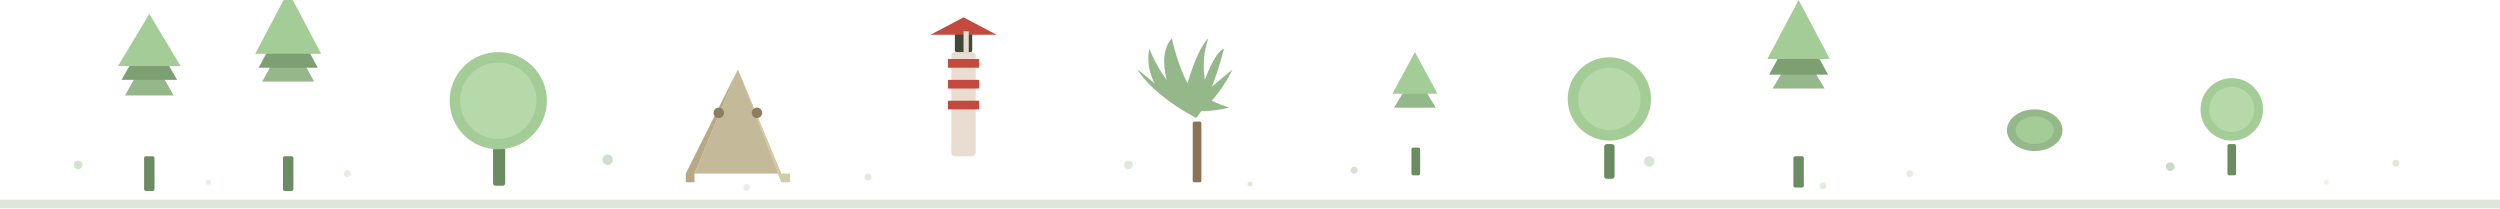
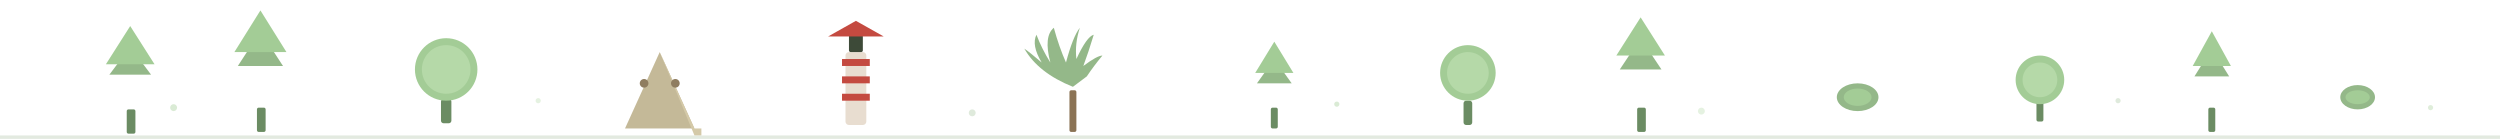
- <svg xmlns="http://www.w3.org/2000/svg" width="1440" height="120" viewBox="0 0 1440 120" fill="none">
-   <path d="M0 115 L1440 115 L1440 120 L0 120 Z" fill="#8faa85" opacity="0.3" />
-   <g transform="translate(80, 30)">
-     <rect x="3" y="60" width="6" height="20" rx="1" fill="#6b8c63" />
-     <polygon points="6,0 -8,25 20,25" fill="#94b889" />
-     <polygon points="6,-12 -10,16 22,16" fill="#7da073" />
-     <polygon points="6,-22 -12,8 24,8" fill="#a3cc96" />
+ <svg xmlns="http://www.w3.org/2000/svg" width="1440" height="80" viewBox="0 0 1440 80" fill="none">
+   <path d="M0 78 L1440 78 L1440 80 L0 80 Z" fill="#8faa85" opacity="0.25" />
+   <g transform="translate(70, 25)">
+     <rect x="3" y="38" width="5" height="14" rx="1" fill="#6b8c63" />
+     <polygon points="5,2 -7,18 17,18" fill="#94b889" />
+     <polygon points="5,-10 -9,12 19,12" fill="#a3cc96" />
  </g>
-   <g transform="translate(160, 25)">
-     <rect x="3" y="65" width="6" height="20" rx="1" fill="#6b8c63" />
-     <polygon points="6,-5 -9,22 21,22" fill="#94b889" />
-     <polygon points="6,-18 -11,14 23,14" fill="#7da073" />
-     <polygon points="6,-30 -13,6 25,6" fill="#a3cc96" />
+   <g transform="translate(145, 20)">
+     <rect x="3" y="42" width="5" height="14" rx="1" fill="#6b8c63" />
+     <polygon points="5,-2 -8,18 18,18" fill="#94b889" />
+     <polygon points="5,-14 -10,10 20,10" fill="#a3cc96" />
  </g>
-   <g transform="translate(280, 30)">
-     <rect x="4" y="55" width="7" height="22" rx="1.5" fill="#6b8c63" />
-     <circle cx="7" cy="28" r="28" fill="#a3cc96" />
-     <circle cx="7" cy="28" r="22" fill="#b5d9a8" />
+   <g transform="translate(250, 22)">
+     <rect x="4" y="35" width="6" height="14" rx="1.5" fill="#6b8c63" />
+     <circle cx="7" cy="18" r="18" fill="#a3cc96" />
+     <circle cx="7" cy="18" r="14" fill="#b5d9a8" />
  </g>
-   <g transform="translate(400, 40)">
-     <polygon points="25,0 0,60 50,60" fill="#c4b998" />
-     <polygon points="25,0 0,60 0,65 -5,65 -5,60" fill="#b8a884" />
-     <polygon points="25,0 50,60 55,60 55,65 50,65" fill="#d4c9a8" />
-     <circle cx="14" cy="25" r="3" fill="#8f7d60" />
-     <circle cx="36" cy="25" r="3" fill="#8f7d60" />
+   <g transform="translate(360, 30)">
+     <polygon points="20,0 0,44 40,44" fill="#c4b998" />
+     <polygon points="20,0 40,44 44,44 44,48 40,48" fill="#d4c9a8" />
+     <circle cx="11" cy="18" r="2.5" fill="#8f7d60" />
+     <circle cx="29" cy="18" r="2.5" fill="#8f7d60" />
  </g>
-   <g transform="translate(540, 10)">
-     <rect x="8" y="20" width="14" height="60" rx="2" fill="#e8ddd0" />
-     <rect x="6" y="24" width="18" height="5" fill="#c44a40" />
-     <rect x="6" y="36" width="18" height="5" fill="#c44a40" />
-     <rect x="6" y="48" width="18" height="5" fill="#c44a40" />
-     <rect x="10" y="8" width="10" height="12" rx="1" fill="#3d4a38" />
-     <polygon points="15,0 -4,10 34,10" fill="#c44a40" />
-     <rect x="15" y="8" width="3" height="12" fill="#e8ddd0" />
+   <g transform="translate(480, 12)">
+     <rect x="7" y="18" width="12" height="42" rx="2" fill="#e8ddd0" />
+     <rect x="5" y="22" width="16" height="4" fill="#c44a40" />
+     <rect x="5" y="32" width="16" height="4" fill="#c44a40" />
+     <rect x="5" y="42" width="16" height="4" fill="#c44a40" />
+     <rect x="9" y="8" width="8" height="10" rx="1" fill="#3d4a38" />
+     <polygon points="13,0 -3,9 29,9" fill="#c44a40" />
  </g>
-   <g transform="translate(680, 30)">
-     <rect x="7" y="40" width="5" height="35" rx="1" fill="#8b7355" />
-     <path d="M9,38 Q-15,25 -25,10 Q-22,12 -15,18 Q-20,8 -18,-2 Q-14,8 -8,16 Q-12,0 -5,-8 Q-2,6 4,18 Q10,-2 16,-8 Q12,4 14,16 Q20,0 25,-2 Q22,10 18,20 Q25,14 30,10 Q25,20 18,28 Q22,30 28,32 Q20,34 12,34" fill="#94b889" />
+   <g transform="translate(610, 22)">
+     <rect x="6" y="30" width="4" height="24" rx="1" fill="#8b7355" />
+     <path d="M8,28 Q-12,20 -20,6 Q-17,8 -10,14 Q-16,4 -13,-2 Q-10,6 -5,14 Q-9,-1 -3,-6 Q0,5 4,14 Q8,-1 12,-6 Q9,3 10,12 Q16,-1 20,-2 Q17,8 14,16 Q22,10 25,10 Q20,16 16,22" fill="#94b889" />
  </g>
-   <g transform="translate(810, 40)">
-     <rect x="3" y="45" width="5" height="16" rx="1" fill="#6b8c63" />
-     <polygon points="5,2 -7,22 17,22" fill="#94b889" />
-     <polygon points="5,-10 -8,14 18,14" fill="#a3cc96" />
+   <g transform="translate(730, 32)">
+     <rect x="2" y="30" width="4" height="12" rx="1" fill="#6b8c63" />
+     <polygon points="4,2 -6,16 14,16" fill="#94b889" />
+     <polygon points="4,-8 -7,10 15,10" fill="#a3cc96" />
  </g>
-   <g transform="translate(920, 35)">
-     <rect x="4" y="48" width="6" height="20" rx="1.5" fill="#6b8c63" />
-     <circle cx="7" cy="22" r="24" fill="#a3cc96" />
-     <circle cx="7" cy="22" r="18" fill="#b5d9a8" />
+   <g transform="translate(840, 26)">
+     <rect x="3" y="32" width="5" height="14" rx="1.5" fill="#6b8c63" />
+     <circle cx="5.5" cy="16" r="16" fill="#a3cc96" />
+     <circle cx="5.5" cy="16" r="12" fill="#b5d9a8" />
  </g>
-   <g transform="translate(1030, 28)">
-     <rect x="3" y="62" width="6" height="18" rx="1" fill="#6b8c63" />
-     <polygon points="6,-2 -9,23 21,23" fill="#94b889" />
-     <polygon points="6,-16 -11,15 23,15" fill="#7da073" />
-     <polygon points="6,-28 -12,6 24,6" fill="#a3cc96" />
+   <g transform="translate(940, 22)">
+     <rect x="3" y="40" width="5" height="14" rx="1" fill="#6b8c63" />
+     <polygon points="5,0 -7,18 17,18" fill="#94b889" />
+     <polygon points="5,-12 -9,10 19,10" fill="#a3cc96" />
  </g>
-   <g transform="translate(1160, 65)">
-     <ellipse cx="12" cy="10" rx="16" ry="12" fill="#94b889" />
-     <ellipse cx="12" cy="10" rx="11" ry="8" fill="#a3cc96" />
+   <g transform="translate(1060, 48)">
+     <ellipse cx="10" cy="8" rx="12" ry="8" fill="#94b889" />
+     <ellipse cx="10" cy="8" rx="8" ry="5" fill="#a3cc96" />
  </g>
-   <g transform="translate(1280, 45)">
-     <rect x="3" y="38" width="5" height="18" rx="1" fill="#6b8c63" />
-     <circle cx="5.5" cy="18" r="18" fill="#a3cc96" />
-     <circle cx="5.5" cy="18" r="13" fill="#b5d9a8" />
+   <g transform="translate(1170, 32)">
+     <rect x="3" y="26" width="4" height="12" rx="1" fill="#6b8c63" />
+     <circle cx="5" cy="14" r="14" fill="#a3cc96" />
+     <circle cx="5" cy="14" r="10" fill="#b5d9a8" />
  </g>
-   <circle cx="45" cy="95" r="2.5" fill="#a3cc96" opacity="0.5" />
-   <circle cx="200" cy="100" r="2" fill="#b5d9a8" opacity="0.4" />
-   <circle cx="350" cy="92" r="3" fill="#94b889" opacity="0.45" />
-   <circle cx="500" cy="102" r="2" fill="#a3cc96" opacity="0.35" />
-   <circle cx="650" cy="95" r="2.5" fill="#b5d9a8" opacity="0.5" />
-   <circle cx="780" cy="98" r="2" fill="#94b889" opacity="0.4" />
-   <circle cx="950" cy="93" r="3" fill="#a3cc96" opacity="0.45" />
-   <circle cx="1100" cy="100" r="2" fill="#b5d9a8" opacity="0.4" />
-   <circle cx="1250" cy="96" r="2.5" fill="#94b889" opacity="0.5" />
-   <circle cx="1380" cy="94" r="2" fill="#a3cc96" opacity="0.4" />
-   <circle cx="120" cy="105" r="1.5" fill="#a3cc96" opacity="0.3" />
-   <circle cx="430" cy="108" r="2" fill="#b5d9a8" opacity="0.35" />
-   <circle cx="720" cy="106" r="1.5" fill="#94b889" opacity="0.3" />
-   <circle cx="1050" cy="107" r="2" fill="#a3cc96" opacity="0.35" />
-   <circle cx="1340" cy="105" r="1.5" fill="#b5d9a8" opacity="0.3" />
+   <g transform="translate(1270, 28)">
+     <rect x="2" y="34" width="4" height="14" rx="1" fill="#6b8c63" />
+     <polygon points="4,0 -6,16 14,16" fill="#94b889" />
+     <polygon points="4,-10 -7,10 15,10" fill="#a3cc96" />
+   </g>
+   <g transform="translate(1350, 50)">
+     <ellipse cx="8" cy="6" rx="10" ry="7" fill="#94b889" />
+     <ellipse cx="8" cy="6" rx="7" ry="4" fill="#a3cc96" />
+   </g>
+   <circle cx="100" cy="62" r="2" fill="#a3cc96" opacity="0.4" />
+   <circle cx="310" cy="58" r="1.5" fill="#b5d9a8" opacity="0.35" />
+   <circle cx="560" cy="65" r="2" fill="#94b889" opacity="0.3" />
+   <circle cx="770" cy="60" r="1.5" fill="#a3cc96" opacity="0.4" />
+   <circle cx="980" cy="64" r="2" fill="#b5d9a8" opacity="0.35" />
+   <circle cx="1220" cy="58" r="1.5" fill="#94b889" opacity="0.3" />
+   <circle cx="1400" cy="62" r="1.5" fill="#a3cc96" opacity="0.35" />
</svg>
